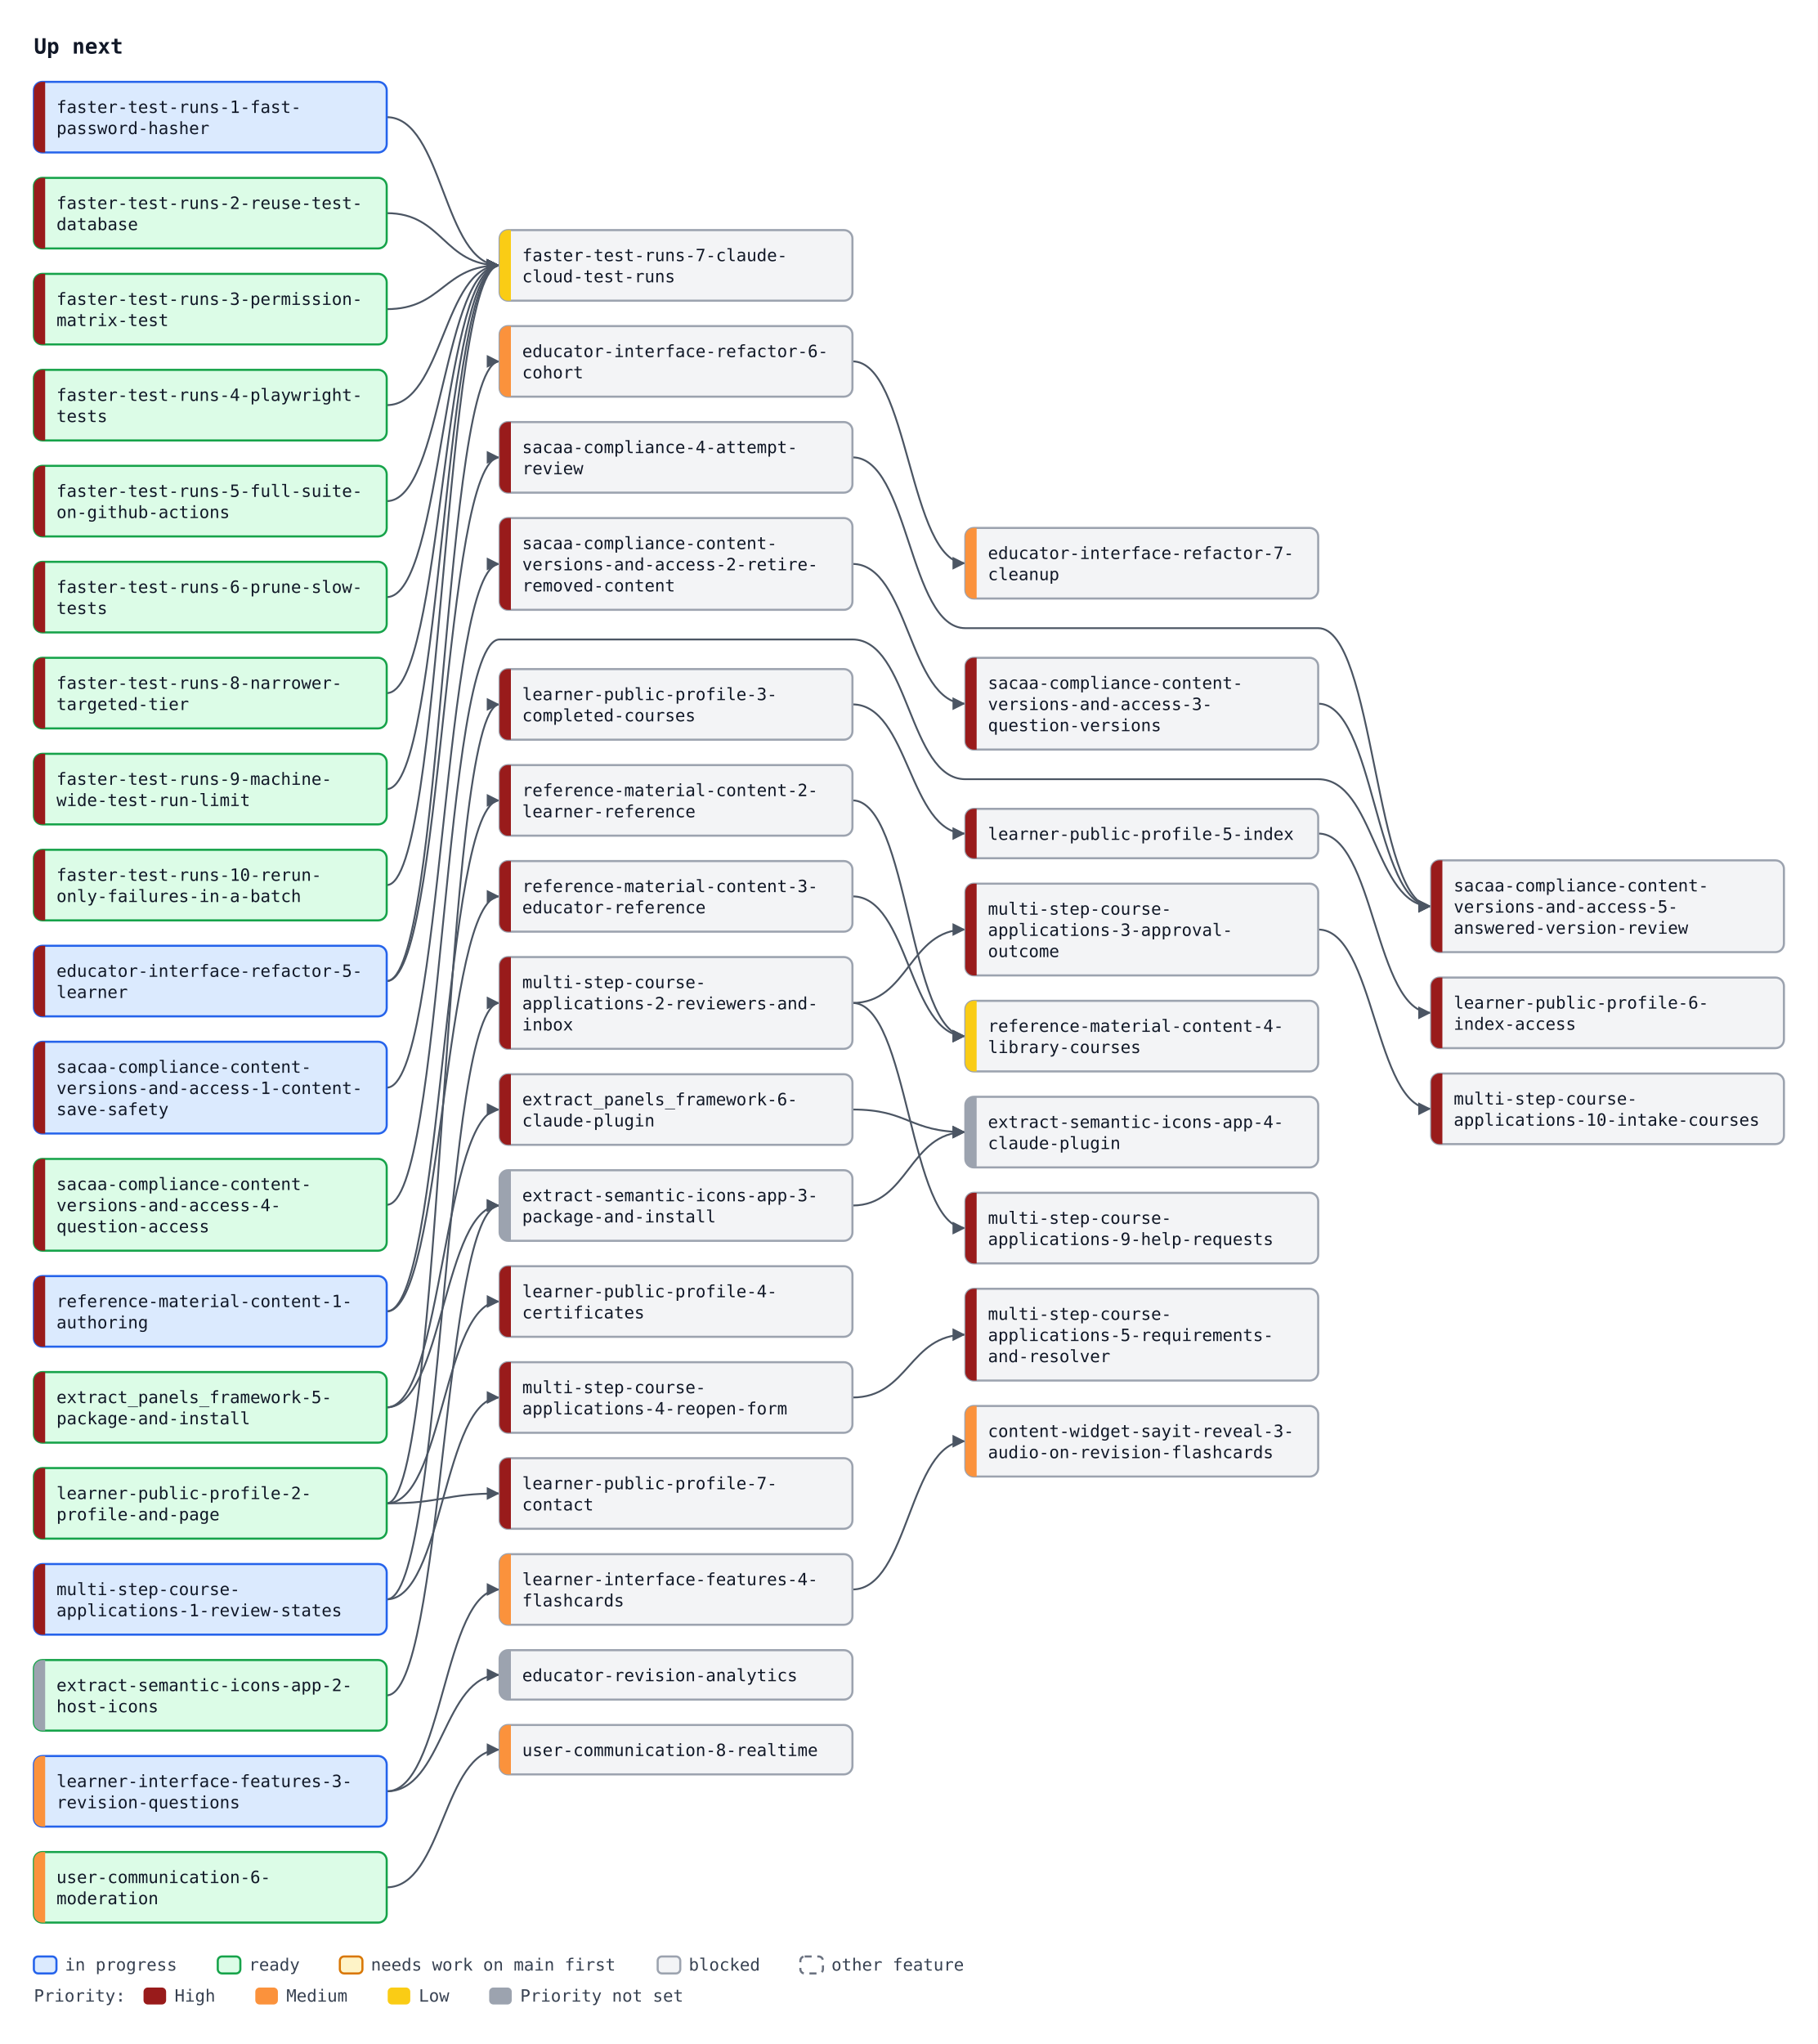
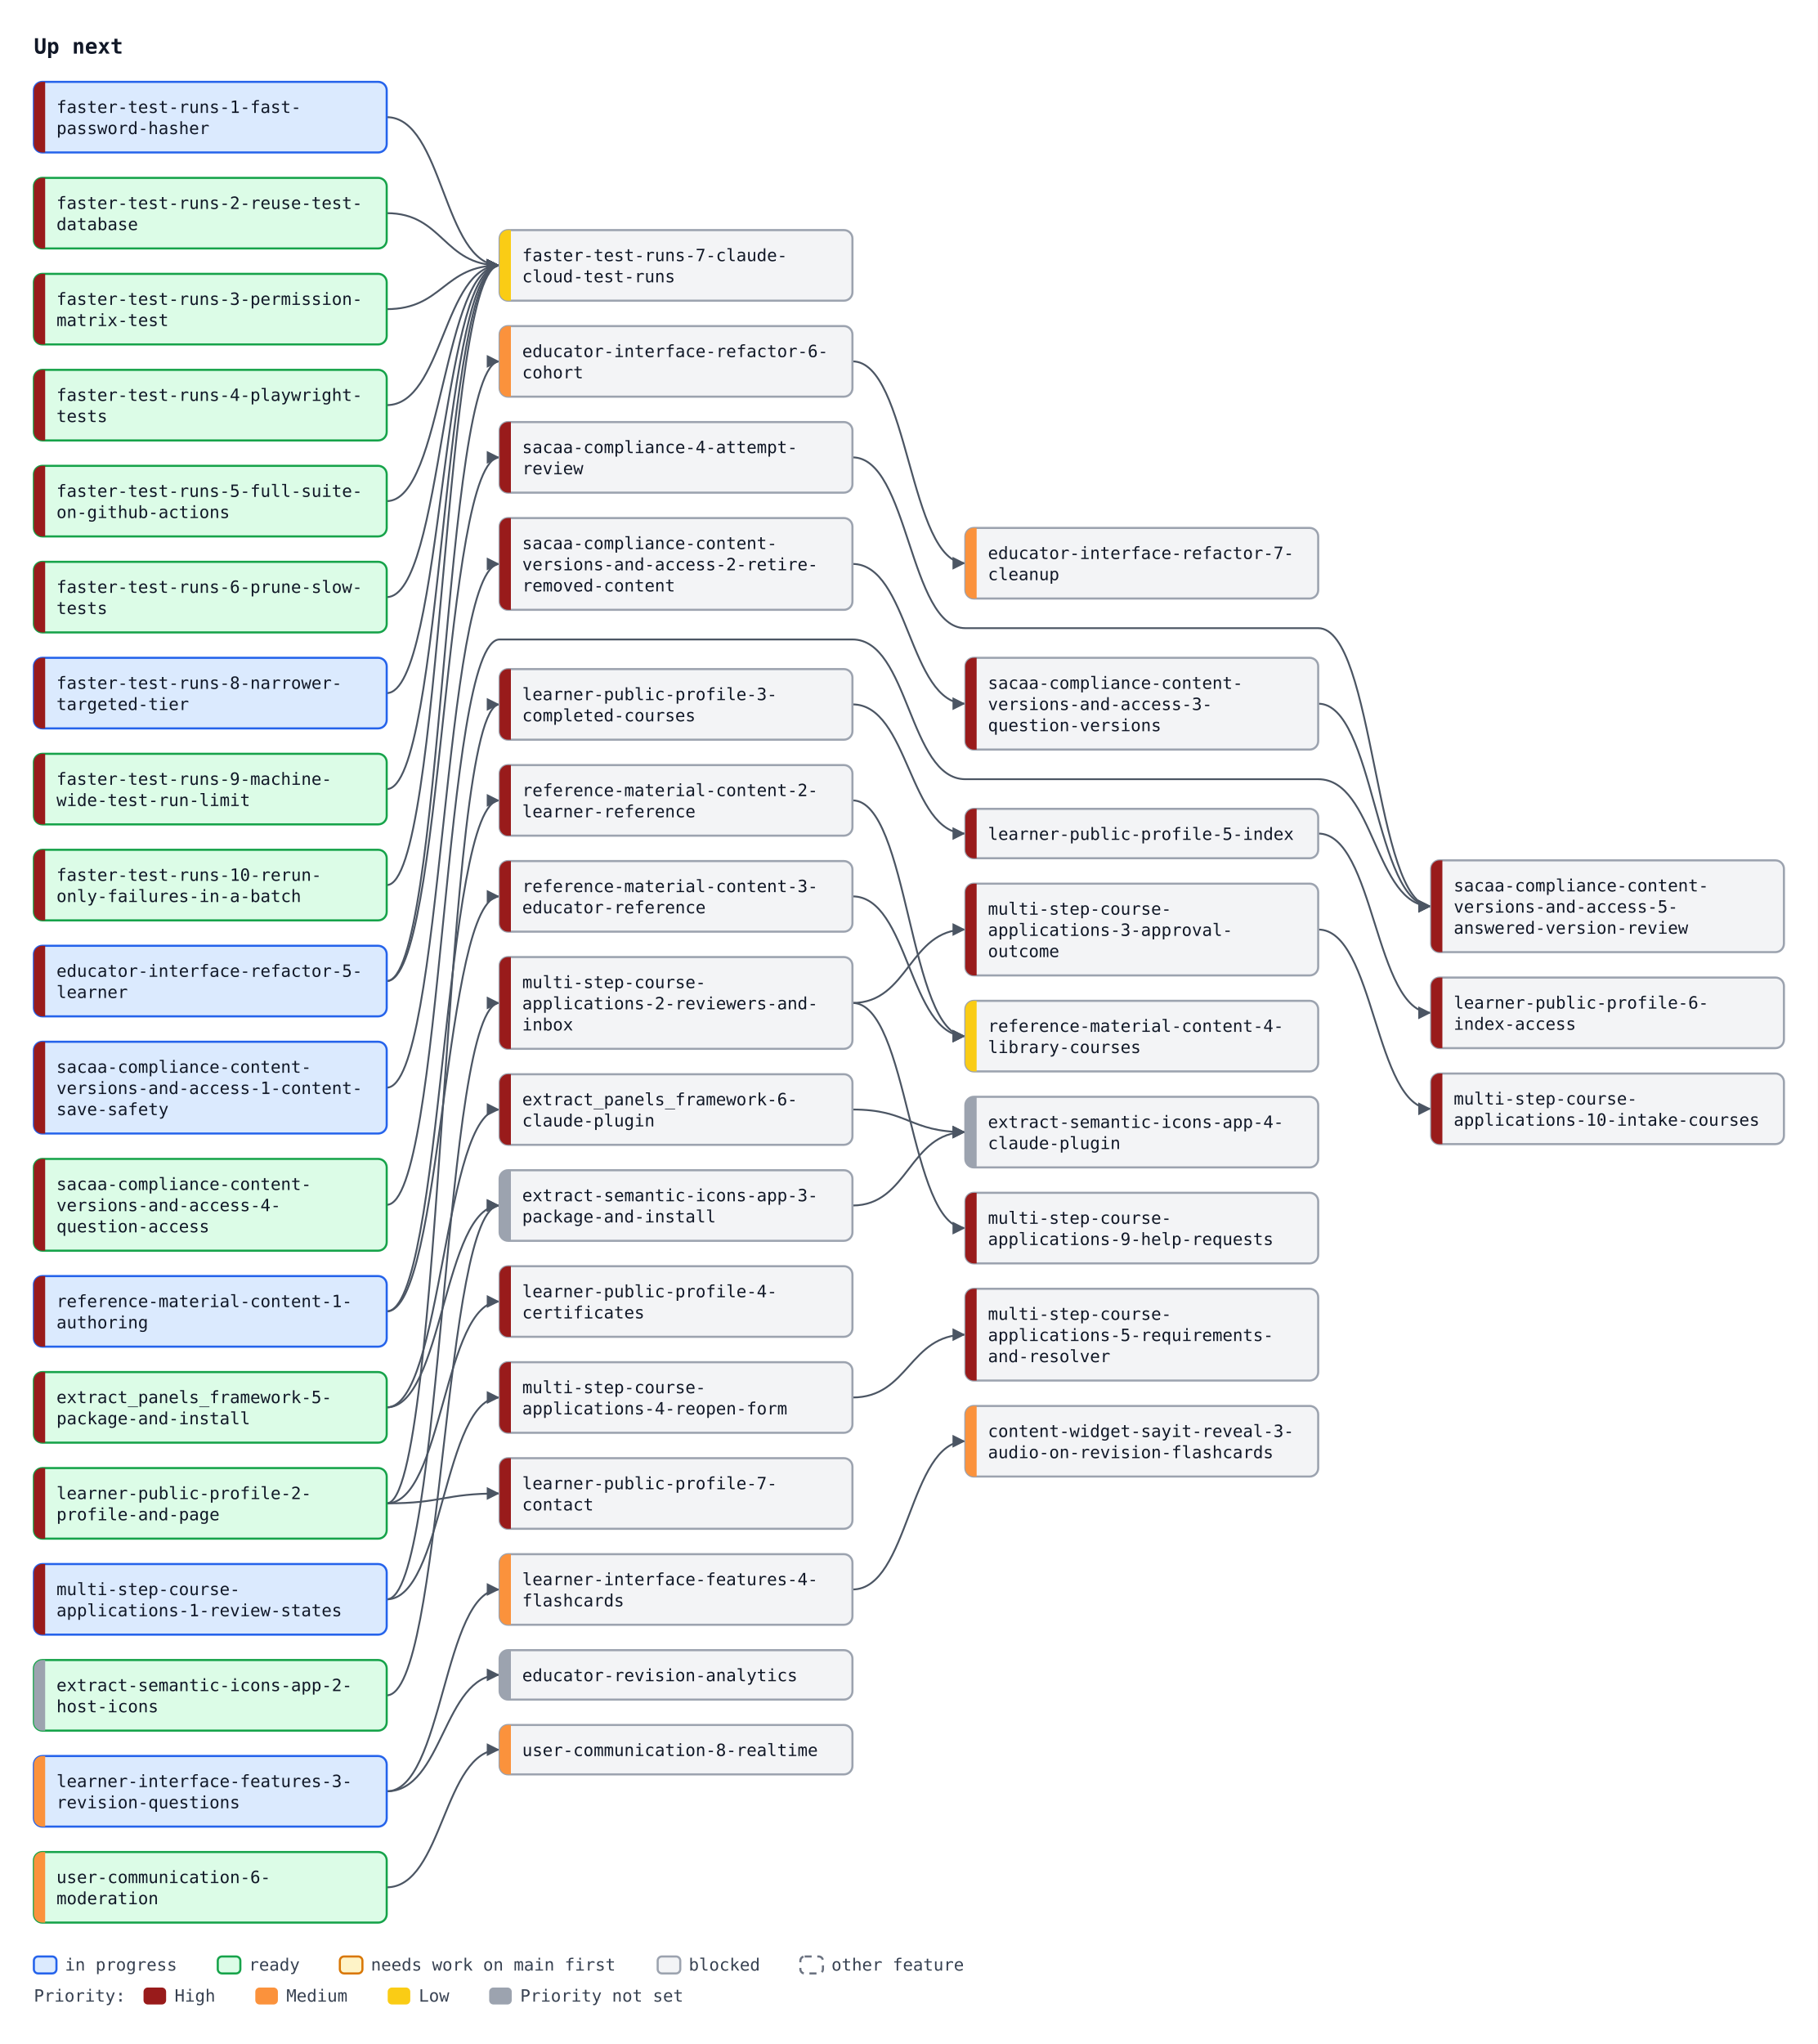
<svg xmlns="http://www.w3.org/2000/svg" width="1288" height="1448" viewBox="0 0 1288 1448" font-family="ui-monospace, SFMono-Regular, Menlo, Consolas, monospace" font-size="12">
  <defs>
    <marker id="arrow" viewBox="0 0 10 10" refX="10" refY="5" markerWidth="7" markerHeight="7" orient="auto-start-reverse">
      <path d="M0,0 L10,5 L0,10 z" fill="#4b5563" />
    </marker>
  </defs>
  <rect width="1288" height="1448" fill="#ffffff" />
  <text x="24" y="38" font-size="15" font-weight="bold" fill="#111827">Up next</text>
  <path d="M274.0,83.0 C314.0,83.0 314.0,188.0 354.0,188.0" fill="none" stroke="#4b5563" stroke-width="1.3" marker-end="url(#arrow)" />
  <path d="M274.0,151.0 C314.0,151.0 314.0,188.0 354.0,188.0" fill="none" stroke="#4b5563" stroke-width="1.3" marker-end="url(#arrow)" />
  <path d="M274.0,219.0 C314.0,219.0 314.0,188.0 354.0,188.0" fill="none" stroke="#4b5563" stroke-width="1.3" marker-end="url(#arrow)" />
  <path d="M274.0,287.0 C314.0,287.0 314.0,188.0 354.0,188.0" fill="none" stroke="#4b5563" stroke-width="1.3" marker-end="url(#arrow)" />
  <path d="M274.0,355.0 C314.0,355.0 314.0,188.0 354.0,188.0" fill="none" stroke="#4b5563" stroke-width="1.3" marker-end="url(#arrow)" />
  <path d="M274.0,423.0 C314.0,423.0 314.0,188.0 354.0,188.0" fill="none" stroke="#4b5563" stroke-width="1.3" marker-end="url(#arrow)" />
  <path d="M274.0,491.0 C314.0,491.0 314.0,188.0 354.0,188.0" fill="none" stroke="#4b5563" stroke-width="1.3" marker-end="url(#arrow)" />
  <path d="M274.0,559.0 C314.0,559.0 314.0,188.0 354.0,188.0" fill="none" stroke="#4b5563" stroke-width="1.3" marker-end="url(#arrow)" />
  <path d="M274.0,627.0 C314.0,627.0 314.0,188.0 354.0,188.0" fill="none" stroke="#4b5563" stroke-width="1.3" marker-end="url(#arrow)" />
  <path d="M274.0,695.0 C314.0,695.0 314.0,256.0 354.0,256.0" fill="none" stroke="#4b5563" stroke-width="1.3" marker-end="url(#arrow)" />
  <path d="M604.0,256.0 C644.0,256.0 644.0,399.0 684.0,399.0" fill="none" stroke="#4b5563" stroke-width="1.3" marker-end="url(#arrow)" />
  <path d="M274.0,695.0 C314.0,695.0 314.0,324.0 354.0,324.0" fill="none" stroke="#4b5563" stroke-width="1.3" marker-end="url(#arrow)" />
  <path d="M274.0,770.5 C314.0,770.5 314.0,399.5 354.0,399.5" fill="none" stroke="#4b5563" stroke-width="1.3" marker-end="url(#arrow)" />
  <path d="M604.0,399.5 C644.0,399.5 644.0,498.5 684.0,498.5" fill="none" stroke="#4b5563" stroke-width="1.3" marker-end="url(#arrow)" />
  <path d="M604.0,324.0 C644.0,324.0 644.0,445.0 684.0,445.0 L934.0,445.0 C974.0,445.0 974.0,642.0 1014.0,642.0" fill="none" stroke="#4b5563" stroke-width="1.3" marker-end="url(#arrow)" />
  <path d="M934.0,498.5 C974.0,498.5 974.0,642.0 1014.0,642.0" fill="none" stroke="#4b5563" stroke-width="1.3" marker-end="url(#arrow)" />
  <path d="M274.0,853.5 C314.0,853.5 314.0,453.0 354.0,453.0 L604.0,453.0 C644.0,453.0 644.0,552.0 684.0,552.0 L934.0,552.0 C974.0,552.0 974.0,642.0 1014.0,642.0" fill="none" stroke="#4b5563" stroke-width="1.3" marker-end="url(#arrow)" />
  <path d="M274.0,997.0 C314.0,997.0 314.0,786.0 354.0,786.0" fill="none" stroke="#4b5563" stroke-width="1.3" marker-end="url(#arrow)" />
  <path d="M274.0,929.0 C314.0,929.0 314.0,567.0 354.0,567.0" fill="none" stroke="#4b5563" stroke-width="1.3" marker-end="url(#arrow)" />
  <path d="M274.0,929.0 C314.0,929.0 314.0,635.0 354.0,635.0" fill="none" stroke="#4b5563" stroke-width="1.3" marker-end="url(#arrow)" />
  <path d="M604.0,567.0 C644.0,567.0 644.0,734.0 684.0,734.0" fill="none" stroke="#4b5563" stroke-width="1.3" marker-end="url(#arrow)" />
  <path d="M604.0,635.0 C644.0,635.0 644.0,734.0 684.0,734.0" fill="none" stroke="#4b5563" stroke-width="1.3" marker-end="url(#arrow)" />
  <path d="M274.0,1065.0 C314.0,1065.0 314.0,499.0 354.0,499.0" fill="none" stroke="#4b5563" stroke-width="1.3" marker-end="url(#arrow)" />
  <path d="M274.0,1065.0 C314.0,1065.0 314.0,922.0 354.0,922.0" fill="none" stroke="#4b5563" stroke-width="1.3" marker-end="url(#arrow)" />
  <path d="M604.0,499.0 C644.0,499.0 644.0,590.5 684.0,590.5" fill="none" stroke="#4b5563" stroke-width="1.3" marker-end="url(#arrow)" />
  <path d="M934.0,590.5 C974.0,590.5 974.0,717.5 1014.0,717.5" fill="none" stroke="#4b5563" stroke-width="1.3" marker-end="url(#arrow)" />
  <path d="M274.0,1065.0 C314.0,1065.0 314.0,1058.0 354.0,1058.0" fill="none" stroke="#4b5563" stroke-width="1.3" marker-end="url(#arrow)" />
  <path d="M274.0,1133.0 C314.0,1133.0 314.0,710.5 354.0,710.5" fill="none" stroke="#4b5563" stroke-width="1.3" marker-end="url(#arrow)" />
  <path d="M604.0,710.5 C644.0,710.5 644.0,658.5 684.0,658.5" fill="none" stroke="#4b5563" stroke-width="1.3" marker-end="url(#arrow)" />
  <path d="M274.0,1133.0 C314.0,1133.0 314.0,990.0 354.0,990.0" fill="none" stroke="#4b5563" stroke-width="1.3" marker-end="url(#arrow)" />
  <path d="M604.0,990.0 C644.0,990.0 644.0,945.5 684.0,945.5" fill="none" stroke="#4b5563" stroke-width="1.3" marker-end="url(#arrow)" />
  <path d="M604.0,710.5 C644.0,710.5 644.0,870.0 684.0,870.0" fill="none" stroke="#4b5563" stroke-width="1.3" marker-end="url(#arrow)" />
  <path d="M934.0,658.5 C974.0,658.5 974.0,785.5 1014.0,785.5" fill="none" stroke="#4b5563" stroke-width="1.3" marker-end="url(#arrow)" />
  <path d="M274.0,1269.0 C314.0,1269.0 314.0,1126.0 354.0,1126.0" fill="none" stroke="#4b5563" stroke-width="1.3" marker-end="url(#arrow)" />
  <path d="M274.0,1269.0 C314.0,1269.0 314.0,1186.5 354.0,1186.5" fill="none" stroke="#4b5563" stroke-width="1.3" marker-end="url(#arrow)" />
  <path d="M604.0,1126.0 C644.0,1126.0 644.0,1021.0 684.0,1021.0" fill="none" stroke="#4b5563" stroke-width="1.3" marker-end="url(#arrow)" />
  <path d="M274.0,1337.0 C314.0,1337.0 314.0,1239.5 354.0,1239.5" fill="none" stroke="#4b5563" stroke-width="1.3" marker-end="url(#arrow)" />
  <path d="M274.0,1201.0 C314.0,1201.0 314.0,854.0 354.0,854.0" fill="none" stroke="#4b5563" stroke-width="1.3" marker-end="url(#arrow)" />
  <path d="M274.0,997.0 C314.0,997.0 314.0,854.0 354.0,854.0" fill="none" stroke="#4b5563" stroke-width="1.3" marker-end="url(#arrow)" />
  <path d="M604.0,854.0 C644.0,854.0 644.0,802.0 684.0,802.0" fill="none" stroke="#4b5563" stroke-width="1.3" marker-end="url(#arrow)" />
  <path d="M604.0,786.0 C644.0,786.0 644.0,802.0 684.0,802.0" fill="none" stroke="#4b5563" stroke-width="1.3" marker-end="url(#arrow)" />
  <rect x="24.0" y="58.0" width="250" height="50" rx="6" fill="#dbeafe" stroke="#2563eb" stroke-width="1.5" />
  <path d="M32.0,58.0 H30.0 A6,6 0 0 0 24.0,64.0 V102.0 A6,6 0 0 0 30.0,108.0 H32.0 Z" fill="#991b1b" />
  <text x="40.0" y="80.0" fill="#111827">faster-test-runs-1-fast-</text>
  <text x="40.0" y="95.0" fill="#111827">password-hasher</text>
  <rect x="24.0" y="126.0" width="250" height="50" rx="6" fill="#dcfce7" stroke="#16a34a" stroke-width="1.5" />
  <path d="M32.0,126.0 H30.0 A6,6 0 0 0 24.0,132.0 V170.0 A6,6 0 0 0 30.0,176.0 H32.0 Z" fill="#991b1b" />
  <text x="40.0" y="148.0" fill="#111827">faster-test-runs-2-reuse-test-</text>
  <text x="40.0" y="163.0" fill="#111827">database</text>
  <rect x="24.0" y="194.0" width="250" height="50" rx="6" fill="#dcfce7" stroke="#16a34a" stroke-width="1.5" />
  <path d="M32.0,194.0 H30.0 A6,6 0 0 0 24.0,200.0 V238.0 A6,6 0 0 0 30.0,244.0 H32.0 Z" fill="#991b1b" />
  <text x="40.0" y="216.0" fill="#111827">faster-test-runs-3-permission-</text>
  <text x="40.0" y="231.0" fill="#111827">matrix-test</text>
  <rect x="24.0" y="262.0" width="250" height="50" rx="6" fill="#dcfce7" stroke="#16a34a" stroke-width="1.5" />
  <path d="M32.0,262.0 H30.0 A6,6 0 0 0 24.0,268.0 V306.0 A6,6 0 0 0 30.0,312.0 H32.0 Z" fill="#991b1b" />
  <text x="40.0" y="284.0" fill="#111827">faster-test-runs-4-playwright-</text>
  <text x="40.0" y="299.0" fill="#111827">tests</text>
  <rect x="24.0" y="330.0" width="250" height="50" rx="6" fill="#dcfce7" stroke="#16a34a" stroke-width="1.5" />
  <path d="M32.0,330.0 H30.0 A6,6 0 0 0 24.0,336.0 V374.0 A6,6 0 0 0 30.0,380.0 H32.0 Z" fill="#991b1b" />
  <text x="40.0" y="352.0" fill="#111827">faster-test-runs-5-full-suite-</text>
  <text x="40.0" y="367.0" fill="#111827">on-github-actions</text>
  <rect x="24.0" y="398.0" width="250" height="50" rx="6" fill="#dcfce7" stroke="#16a34a" stroke-width="1.5" />
  <path d="M32.0,398.0 H30.0 A6,6 0 0 0 24.0,404.0 V442.0 A6,6 0 0 0 30.0,448.0 H32.0 Z" fill="#991b1b" />
  <text x="40.0" y="420.0" fill="#111827">faster-test-runs-6-prune-slow-</text>
  <text x="40.0" y="435.0" fill="#111827">tests</text>
  <rect x="354.0" y="163.0" width="250" height="50" rx="6" fill="#f3f4f6" stroke="#9ca3af" stroke-width="1.5" />
  <path d="M362.0,163.0 H360.0 A6,6 0 0 0 354.0,169.0 V207.0 A6,6 0 0 0 360.0,213.0 H362.0 Z" fill="#facc15" />
  <text x="370.0" y="185.0" fill="#111827">faster-test-runs-7-claude-</text>
  <text x="370.0" y="200.0" fill="#111827">cloud-test-runs</text>
-   <rect x="24.0" y="466.0" width="250" height="50" rx="6" fill="#dcfce7" stroke="#16a34a" stroke-width="1.5" />
+   <rect x="24.0" y="466.0" width="250" height="50" rx="6" fill="#dbeafe" stroke="#2563eb" stroke-width="1.5" />
  <path d="M32.0,466.0 H30.0 A6,6 0 0 0 24.0,472.0 V510.0 A6,6 0 0 0 30.0,516.0 H32.0 Z" fill="#991b1b" />
  <text x="40.0" y="488.0" fill="#111827">faster-test-runs-8-narrower-</text>
  <text x="40.0" y="503.0" fill="#111827">targeted-tier</text>
  <rect x="24.0" y="534.0" width="250" height="50" rx="6" fill="#dcfce7" stroke="#16a34a" stroke-width="1.5" />
  <path d="M32.0,534.0 H30.0 A6,6 0 0 0 24.0,540.0 V578.0 A6,6 0 0 0 30.0,584.0 H32.0 Z" fill="#991b1b" />
  <text x="40.0" y="556.0" fill="#111827">faster-test-runs-9-machine-</text>
  <text x="40.0" y="571.0" fill="#111827">wide-test-run-limit</text>
  <rect x="24.0" y="602.0" width="250" height="50" rx="6" fill="#dcfce7" stroke="#16a34a" stroke-width="1.5" />
  <path d="M32.0,602.0 H30.0 A6,6 0 0 0 24.0,608.0 V646.0 A6,6 0 0 0 30.0,652.0 H32.0 Z" fill="#991b1b" />
  <text x="40.0" y="624.0" fill="#111827">faster-test-runs-10-rerun-</text>
  <text x="40.0" y="639.0" fill="#111827">only-failures-in-a-batch</text>
  <rect x="24.0" y="670.0" width="250" height="50" rx="6" fill="#dbeafe" stroke="#2563eb" stroke-width="1.5" />
  <path d="M32.0,670.0 H30.0 A6,6 0 0 0 24.0,676.0 V714.0 A6,6 0 0 0 30.0,720.0 H32.0 Z" fill="#991b1b" />
  <text x="40.0" y="692.0" fill="#111827">educator-interface-refactor-5-</text>
  <text x="40.0" y="707.0" fill="#111827">learner</text>
  <rect x="354.0" y="231.0" width="250" height="50" rx="6" fill="#f3f4f6" stroke="#9ca3af" stroke-width="1.5" />
  <path d="M362.0,231.0 H360.0 A6,6 0 0 0 354.0,237.0 V275.0 A6,6 0 0 0 360.0,281.0 H362.0 Z" fill="#fb923c" />
  <text x="370.0" y="253.0" fill="#111827">educator-interface-refactor-6-</text>
  <text x="370.0" y="268.0" fill="#111827">cohort</text>
  <rect x="684.0" y="374.0" width="250" height="50" rx="6" fill="#f3f4f6" stroke="#9ca3af" stroke-width="1.5" />
  <path d="M692.0,374.0 H690.0 A6,6 0 0 0 684.0,380.0 V418.0 A6,6 0 0 0 690.0,424.0 H692.0 Z" fill="#fb923c" />
  <text x="700.0" y="396.0" fill="#111827">educator-interface-refactor-7-</text>
  <text x="700.0" y="411.0" fill="#111827">cleanup</text>
  <rect x="354.0" y="299.0" width="250" height="50" rx="6" fill="#f3f4f6" stroke="#9ca3af" stroke-width="1.5" />
  <path d="M362.0,299.0 H360.0 A6,6 0 0 0 354.0,305.0 V343.0 A6,6 0 0 0 360.0,349.0 H362.0 Z" fill="#991b1b" />
  <text x="370.0" y="321.0" fill="#111827">sacaa-compliance-4-attempt-</text>
  <text x="370.0" y="336.0" fill="#111827">review</text>
  <rect x="24.0" y="738.0" width="250" height="65" rx="6" fill="#dbeafe" stroke="#2563eb" stroke-width="1.5" />
  <path d="M32.0,738.0 H30.0 A6,6 0 0 0 24.0,744.0 V797.0 A6,6 0 0 0 30.0,803.0 H32.0 Z" fill="#991b1b" />
  <text x="40.0" y="760.0" fill="#111827">sacaa-compliance-content-</text>
  <text x="40.0" y="775.0" fill="#111827">versions-and-access-1-content-</text>
  <text x="40.0" y="790.0" fill="#111827">save-safety</text>
  <rect x="354.0" y="367.0" width="250" height="65" rx="6" fill="#f3f4f6" stroke="#9ca3af" stroke-width="1.5" />
  <path d="M362.0,367.0 H360.0 A6,6 0 0 0 354.0,373.0 V426.0 A6,6 0 0 0 360.0,432.0 H362.0 Z" fill="#991b1b" />
  <text x="370.0" y="389.0" fill="#111827">sacaa-compliance-content-</text>
  <text x="370.0" y="404.0" fill="#111827">versions-and-access-2-retire-</text>
  <text x="370.0" y="419.0" fill="#111827">removed-content</text>
  <rect x="684.0" y="466.0" width="250" height="65" rx="6" fill="#f3f4f6" stroke="#9ca3af" stroke-width="1.5" />
  <path d="M692.0,466.0 H690.0 A6,6 0 0 0 684.0,472.0 V525.0 A6,6 0 0 0 690.0,531.0 H692.0 Z" fill="#991b1b" />
  <text x="700.0" y="488.0" fill="#111827">sacaa-compliance-content-</text>
  <text x="700.0" y="503.0" fill="#111827">versions-and-access-3-</text>
  <text x="700.0" y="518.0" fill="#111827">question-versions</text>
  <rect x="24.0" y="821.0" width="250" height="65" rx="6" fill="#dcfce7" stroke="#16a34a" stroke-width="1.5" />
  <path d="M32.0,821.0 H30.0 A6,6 0 0 0 24.0,827.0 V880.0 A6,6 0 0 0 30.0,886.0 H32.0 Z" fill="#991b1b" />
  <text x="40.0" y="843.0" fill="#111827">sacaa-compliance-content-</text>
  <text x="40.0" y="858.0" fill="#111827">versions-and-access-4-</text>
  <text x="40.0" y="873.0" fill="#111827">question-access</text>
  <rect x="1014.0" y="609.5" width="250" height="65" rx="6" fill="#f3f4f6" stroke="#9ca3af" stroke-width="1.5" />
  <path d="M1022.0,609.5 H1020.0 A6,6 0 0 0 1014.0,615.5 V668.5 A6,6 0 0 0 1020.0,674.5 H1022.0 Z" fill="#991b1b" />
  <text x="1030.0" y="631.5" fill="#111827">sacaa-compliance-content-</text>
  <text x="1030.0" y="646.5" fill="#111827">versions-and-access-5-</text>
  <text x="1030.0" y="661.5" fill="#111827">answered-version-review</text>
  <rect x="24.0" y="972.0" width="250" height="50" rx="6" fill="#dcfce7" stroke="#16a34a" stroke-width="1.5" />
  <path d="M32.0,972.0 H30.0 A6,6 0 0 0 24.0,978.0 V1016.0 A6,6 0 0 0 30.0,1022.0 H32.0 Z" fill="#991b1b" />
  <text x="40.0" y="994.0" fill="#111827">extract_panels_framework-5-</text>
  <text x="40.0" y="1009.0" fill="#111827">package-and-install</text>
  <rect x="354.0" y="761.0" width="250" height="50" rx="6" fill="#f3f4f6" stroke="#9ca3af" stroke-width="1.5" />
  <path d="M362.0,761.0 H360.0 A6,6 0 0 0 354.0,767.0 V805.0 A6,6 0 0 0 360.0,811.0 H362.0 Z" fill="#991b1b" />
  <text x="370.0" y="783.0" fill="#111827">extract_panels_framework-6-</text>
  <text x="370.0" y="798.0" fill="#111827">claude-plugin</text>
  <rect x="24.0" y="904.0" width="250" height="50" rx="6" fill="#dbeafe" stroke="#2563eb" stroke-width="1.5" />
  <path d="M32.0,904.0 H30.0 A6,6 0 0 0 24.0,910.0 V948.0 A6,6 0 0 0 30.0,954.0 H32.0 Z" fill="#991b1b" />
  <text x="40.0" y="926.0" fill="#111827">reference-material-content-1-</text>
  <text x="40.0" y="941.0" fill="#111827">authoring</text>
  <rect x="354.0" y="542.0" width="250" height="50" rx="6" fill="#f3f4f6" stroke="#9ca3af" stroke-width="1.5" />
  <path d="M362.0,542.0 H360.0 A6,6 0 0 0 354.0,548.0 V586.0 A6,6 0 0 0 360.0,592.0 H362.0 Z" fill="#991b1b" />
  <text x="370.0" y="564.0" fill="#111827">reference-material-content-2-</text>
  <text x="370.0" y="579.0" fill="#111827">learner-reference</text>
  <rect x="354.0" y="610.0" width="250" height="50" rx="6" fill="#f3f4f6" stroke="#9ca3af" stroke-width="1.5" />
  <path d="M362.0,610.0 H360.0 A6,6 0 0 0 354.0,616.0 V654.0 A6,6 0 0 0 360.0,660.0 H362.0 Z" fill="#991b1b" />
  <text x="370.0" y="632.0" fill="#111827">reference-material-content-3-</text>
  <text x="370.0" y="647.0" fill="#111827">educator-reference</text>
  <rect x="684.0" y="709.0" width="250" height="50" rx="6" fill="#f3f4f6" stroke="#9ca3af" stroke-width="1.5" />
  <path d="M692.0,709.0 H690.0 A6,6 0 0 0 684.0,715.0 V753.0 A6,6 0 0 0 690.0,759.0 H692.0 Z" fill="#facc15" />
  <text x="700.0" y="731.0" fill="#111827">reference-material-content-4-</text>
  <text x="700.0" y="746.0" fill="#111827">library-courses</text>
  <rect x="24.0" y="1040.0" width="250" height="50" rx="6" fill="#dcfce7" stroke="#16a34a" stroke-width="1.5" />
  <path d="M32.0,1040.0 H30.0 A6,6 0 0 0 24.0,1046.0 V1084.0 A6,6 0 0 0 30.0,1090.0 H32.0 Z" fill="#991b1b" />
  <text x="40.0" y="1062.0" fill="#111827">learner-public-profile-2-</text>
  <text x="40.0" y="1077.0" fill="#111827">profile-and-page</text>
  <rect x="354.0" y="474.0" width="250" height="50" rx="6" fill="#f3f4f6" stroke="#9ca3af" stroke-width="1.5" />
  <path d="M362.0,474.0 H360.0 A6,6 0 0 0 354.0,480.0 V518.0 A6,6 0 0 0 360.0,524.0 H362.0 Z" fill="#991b1b" />
  <text x="370.0" y="496.0" fill="#111827">learner-public-profile-3-</text>
  <text x="370.0" y="511.0" fill="#111827">completed-courses</text>
  <rect x="354.0" y="897.0" width="250" height="50" rx="6" fill="#f3f4f6" stroke="#9ca3af" stroke-width="1.5" />
  <path d="M362.0,897.0 H360.0 A6,6 0 0 0 354.0,903.0 V941.0 A6,6 0 0 0 360.0,947.0 H362.0 Z" fill="#991b1b" />
  <text x="370.0" y="919.0" fill="#111827">learner-public-profile-4-</text>
  <text x="370.0" y="934.0" fill="#111827">certificates</text>
  <rect x="684.0" y="573.0" width="250" height="35" rx="6" fill="#f3f4f6" stroke="#9ca3af" stroke-width="1.5" />
  <path d="M692.0,573.0 H690.0 A6,6 0 0 0 684.0,579.0 V602.0 A6,6 0 0 0 690.0,608.0 H692.0 Z" fill="#991b1b" />
  <text x="700.0" y="595.0" fill="#111827">learner-public-profile-5-index</text>
  <rect x="1014.0" y="692.5" width="250" height="50" rx="6" fill="#f3f4f6" stroke="#9ca3af" stroke-width="1.5" />
  <path d="M1022.0,692.5 H1020.0 A6,6 0 0 0 1014.0,698.5 V736.5 A6,6 0 0 0 1020.0,742.5 H1022.0 Z" fill="#991b1b" />
  <text x="1030.0" y="714.5" fill="#111827">learner-public-profile-6-</text>
  <text x="1030.0" y="729.5" fill="#111827">index-access</text>
  <rect x="354.0" y="1033.0" width="250" height="50" rx="6" fill="#f3f4f6" stroke="#9ca3af" stroke-width="1.5" />
  <path d="M362.0,1033.0 H360.0 A6,6 0 0 0 354.0,1039.0 V1077.0 A6,6 0 0 0 360.0,1083.0 H362.0 Z" fill="#991b1b" />
  <text x="370.0" y="1055.0" fill="#111827">learner-public-profile-7-</text>
  <text x="370.0" y="1070.0" fill="#111827">contact</text>
  <rect x="24.0" y="1108.0" width="250" height="50" rx="6" fill="#dbeafe" stroke="#2563eb" stroke-width="1.5" />
  <path d="M32.0,1108.0 H30.0 A6,6 0 0 0 24.0,1114.0 V1152.0 A6,6 0 0 0 30.0,1158.0 H32.0 Z" fill="#991b1b" />
  <text x="40.0" y="1130.0" fill="#111827">multi-step-course-</text>
  <text x="40.0" y="1145.0" fill="#111827">applications-1-review-states</text>
  <rect x="354.0" y="678.0" width="250" height="65" rx="6" fill="#f3f4f6" stroke="#9ca3af" stroke-width="1.5" />
  <path d="M362.0,678.0 H360.0 A6,6 0 0 0 354.0,684.0 V737.0 A6,6 0 0 0 360.0,743.0 H362.0 Z" fill="#991b1b" />
  <text x="370.0" y="700.0" fill="#111827">multi-step-course-</text>
  <text x="370.0" y="715.0" fill="#111827">applications-2-reviewers-and-</text>
  <text x="370.0" y="730.0" fill="#111827">inbox</text>
  <rect x="684.0" y="626.0" width="250" height="65" rx="6" fill="#f3f4f6" stroke="#9ca3af" stroke-width="1.5" />
  <path d="M692.0,626.0 H690.0 A6,6 0 0 0 684.0,632.0 V685.0 A6,6 0 0 0 690.0,691.0 H692.0 Z" fill="#991b1b" />
  <text x="700.0" y="648.0" fill="#111827">multi-step-course-</text>
  <text x="700.0" y="663.0" fill="#111827">applications-3-approval-</text>
  <text x="700.0" y="678.0" fill="#111827">outcome</text>
  <rect x="354.0" y="965.0" width="250" height="50" rx="6" fill="#f3f4f6" stroke="#9ca3af" stroke-width="1.5" />
  <path d="M362.0,965.0 H360.0 A6,6 0 0 0 354.0,971.0 V1009.0 A6,6 0 0 0 360.0,1015.0 H362.0 Z" fill="#991b1b" />
  <text x="370.0" y="987.0" fill="#111827">multi-step-course-</text>
  <text x="370.0" y="1002.0" fill="#111827">applications-4-reopen-form</text>
  <rect x="684.0" y="913.0" width="250" height="65" rx="6" fill="#f3f4f6" stroke="#9ca3af" stroke-width="1.5" />
  <path d="M692.0,913.0 H690.0 A6,6 0 0 0 684.0,919.0 V972.0 A6,6 0 0 0 690.0,978.0 H692.0 Z" fill="#991b1b" />
  <text x="700.0" y="935.0" fill="#111827">multi-step-course-</text>
  <text x="700.0" y="950.0" fill="#111827">applications-5-requirements-</text>
  <text x="700.0" y="965.0" fill="#111827">and-resolver</text>
  <rect x="684.0" y="845.0" width="250" height="50" rx="6" fill="#f3f4f6" stroke="#9ca3af" stroke-width="1.5" />
  <path d="M692.0,845.0 H690.0 A6,6 0 0 0 684.0,851.0 V889.0 A6,6 0 0 0 690.0,895.0 H692.0 Z" fill="#991b1b" />
  <text x="700.0" y="867.0" fill="#111827">multi-step-course-</text>
  <text x="700.0" y="882.0" fill="#111827">applications-9-help-requests</text>
  <rect x="1014.0" y="760.5" width="250" height="50" rx="6" fill="#f3f4f6" stroke="#9ca3af" stroke-width="1.5" />
  <path d="M1022.0,760.5 H1020.0 A6,6 0 0 0 1014.0,766.5 V804.5 A6,6 0 0 0 1020.0,810.5 H1022.0 Z" fill="#991b1b" />
  <text x="1030.0" y="782.5" fill="#111827">multi-step-course-</text>
  <text x="1030.0" y="797.5" fill="#111827">applications-10-intake-courses</text>
  <rect x="24.0" y="1244.0" width="250" height="50" rx="6" fill="#dbeafe" stroke="#2563eb" stroke-width="1.5" />
  <path d="M32.0,1244.0 H30.0 A6,6 0 0 0 24.0,1250.0 V1288.0 A6,6 0 0 0 30.0,1294.0 H32.0 Z" fill="#fb923c" />
  <text x="40.0" y="1266.0" fill="#111827">learner-interface-features-3-</text>
  <text x="40.0" y="1281.0" fill="#111827">revision-questions</text>
  <rect x="354.0" y="1101.0" width="250" height="50" rx="6" fill="#f3f4f6" stroke="#9ca3af" stroke-width="1.5" />
  <path d="M362.0,1101.0 H360.0 A6,6 0 0 0 354.0,1107.0 V1145.0 A6,6 0 0 0 360.0,1151.0 H362.0 Z" fill="#fb923c" />
  <text x="370.0" y="1123.0" fill="#111827">learner-interface-features-4-</text>
  <text x="370.0" y="1138.0" fill="#111827">flashcards</text>
  <rect x="354.0" y="1169.0" width="250" height="35" rx="6" fill="#f3f4f6" stroke="#9ca3af" stroke-width="1.5" />
  <path d="M362.0,1169.0 H360.0 A6,6 0 0 0 354.0,1175.0 V1198.0 A6,6 0 0 0 360.0,1204.0 H362.0 Z" fill="#9ca3af" />
  <text x="370.0" y="1191.0" fill="#111827">educator-revision-analytics</text>
  <rect x="684.0" y="996.0" width="250" height="50" rx="6" fill="#f3f4f6" stroke="#9ca3af" stroke-width="1.5" />
  <path d="M692.0,996.0 H690.0 A6,6 0 0 0 684.0,1002.0 V1040.0 A6,6 0 0 0 690.0,1046.0 H692.0 Z" fill="#fb923c" />
  <text x="700.0" y="1018.0" fill="#111827">content-widget-sayit-reveal-3-</text>
  <text x="700.0" y="1033.0" fill="#111827">audio-on-revision-flashcards</text>
  <rect x="24.0" y="1312.0" width="250" height="50" rx="6" fill="#dcfce7" stroke="#16a34a" stroke-width="1.5" />
  <path d="M32.0,1312.0 H30.0 A6,6 0 0 0 24.0,1318.0 V1356.0 A6,6 0 0 0 30.0,1362.0 H32.0 Z" fill="#fb923c" />
  <text x="40.0" y="1334.0" fill="#111827">user-communication-6-</text>
  <text x="40.0" y="1349.0" fill="#111827">moderation</text>
  <rect x="354.0" y="1222.0" width="250" height="35" rx="6" fill="#f3f4f6" stroke="#9ca3af" stroke-width="1.5" />
  <path d="M362.0,1222.0 H360.0 A6,6 0 0 0 354.0,1228.0 V1251.0 A6,6 0 0 0 360.0,1257.0 H362.0 Z" fill="#fb923c" />
  <text x="370.0" y="1244.0" fill="#111827">user-communication-8-realtime</text>
  <rect x="24.0" y="1176.0" width="250" height="50" rx="6" fill="#dcfce7" stroke="#16a34a" stroke-width="1.5" />
  <path d="M32.0,1176.0 H30.0 A6,6 0 0 0 24.0,1182.0 V1220.0 A6,6 0 0 0 30.0,1226.0 H32.0 Z" fill="#9ca3af" />
  <text x="40.0" y="1198.0" fill="#111827">extract-semantic-icons-app-2-</text>
  <text x="40.0" y="1213.0" fill="#111827">host-icons</text>
  <rect x="354.0" y="829.0" width="250" height="50" rx="6" fill="#f3f4f6" stroke="#9ca3af" stroke-width="1.5" />
  <path d="M362.0,829.0 H360.0 A6,6 0 0 0 354.0,835.0 V873.0 A6,6 0 0 0 360.0,879.0 H362.0 Z" fill="#9ca3af" />
  <text x="370.0" y="851.0" fill="#111827">extract-semantic-icons-app-3-</text>
  <text x="370.0" y="866.0" fill="#111827">package-and-install</text>
  <rect x="684.0" y="777.0" width="250" height="50" rx="6" fill="#f3f4f6" stroke="#9ca3af" stroke-width="1.5" />
  <path d="M692.0,777.0 H690.0 A6,6 0 0 0 684.0,783.0 V821.0 A6,6 0 0 0 690.0,827.0 H692.0 Z" fill="#9ca3af" />
  <text x="700.0" y="799.0" fill="#111827">extract-semantic-icons-app-4-</text>
  <text x="700.0" y="814.0" fill="#111827">claude-plugin</text>
  <rect x="24.0" y="1386" width="16" height="12" rx="3" fill="#dbeafe" stroke="#2563eb" stroke-width="1.5" />
  <text x="46.0" y="1396" fill="#374151">in progress</text>
  <rect x="154.3" y="1386" width="16" height="12" rx="3" fill="#dcfce7" stroke="#16a34a" stroke-width="1.5" />
  <text x="176.3" y="1396" fill="#374151">ready</text>
  <rect x="240.8" y="1386" width="16" height="12" rx="3" fill="#fef3c7" stroke="#d97706" stroke-width="1.5" />
  <text x="262.8" y="1396" fill="#374151">needs work on main first</text>
  <rect x="466.0" y="1386" width="16" height="12" rx="3" fill="#f3f4f6" stroke="#9ca3af" stroke-width="1.5" />
  <text x="488.0" y="1396" fill="#374151">blocked</text>
  <rect x="567.1" y="1386" width="16" height="12" rx="3" fill="#ffffff" stroke="#6b7280" stroke-width="1.5" stroke-dasharray="5 4" />
  <text x="589.1" y="1396" fill="#374151">other feature</text>
  <text x="24" y="1418" fill="#374151">Priority:</text>
  <rect x="101.7" y="1408" width="16" height="12" rx="3" fill="#991b1b" />
  <text x="123.7" y="1418" fill="#374151">High</text>
  <rect x="180.9" y="1408" width="16" height="12" rx="3" fill="#fb923c" />
  <text x="202.9" y="1418" fill="#374151">Medium</text>
  <rect x="274.7" y="1408" width="16" height="12" rx="3" fill="#facc15" />
  <text x="296.7" y="1418" fill="#374151">Low</text>
  <rect x="346.6" y="1408" width="16" height="12" rx="3" fill="#9ca3af" />
  <text x="368.6" y="1418" fill="#374151">Priority not set</text>
</svg>
